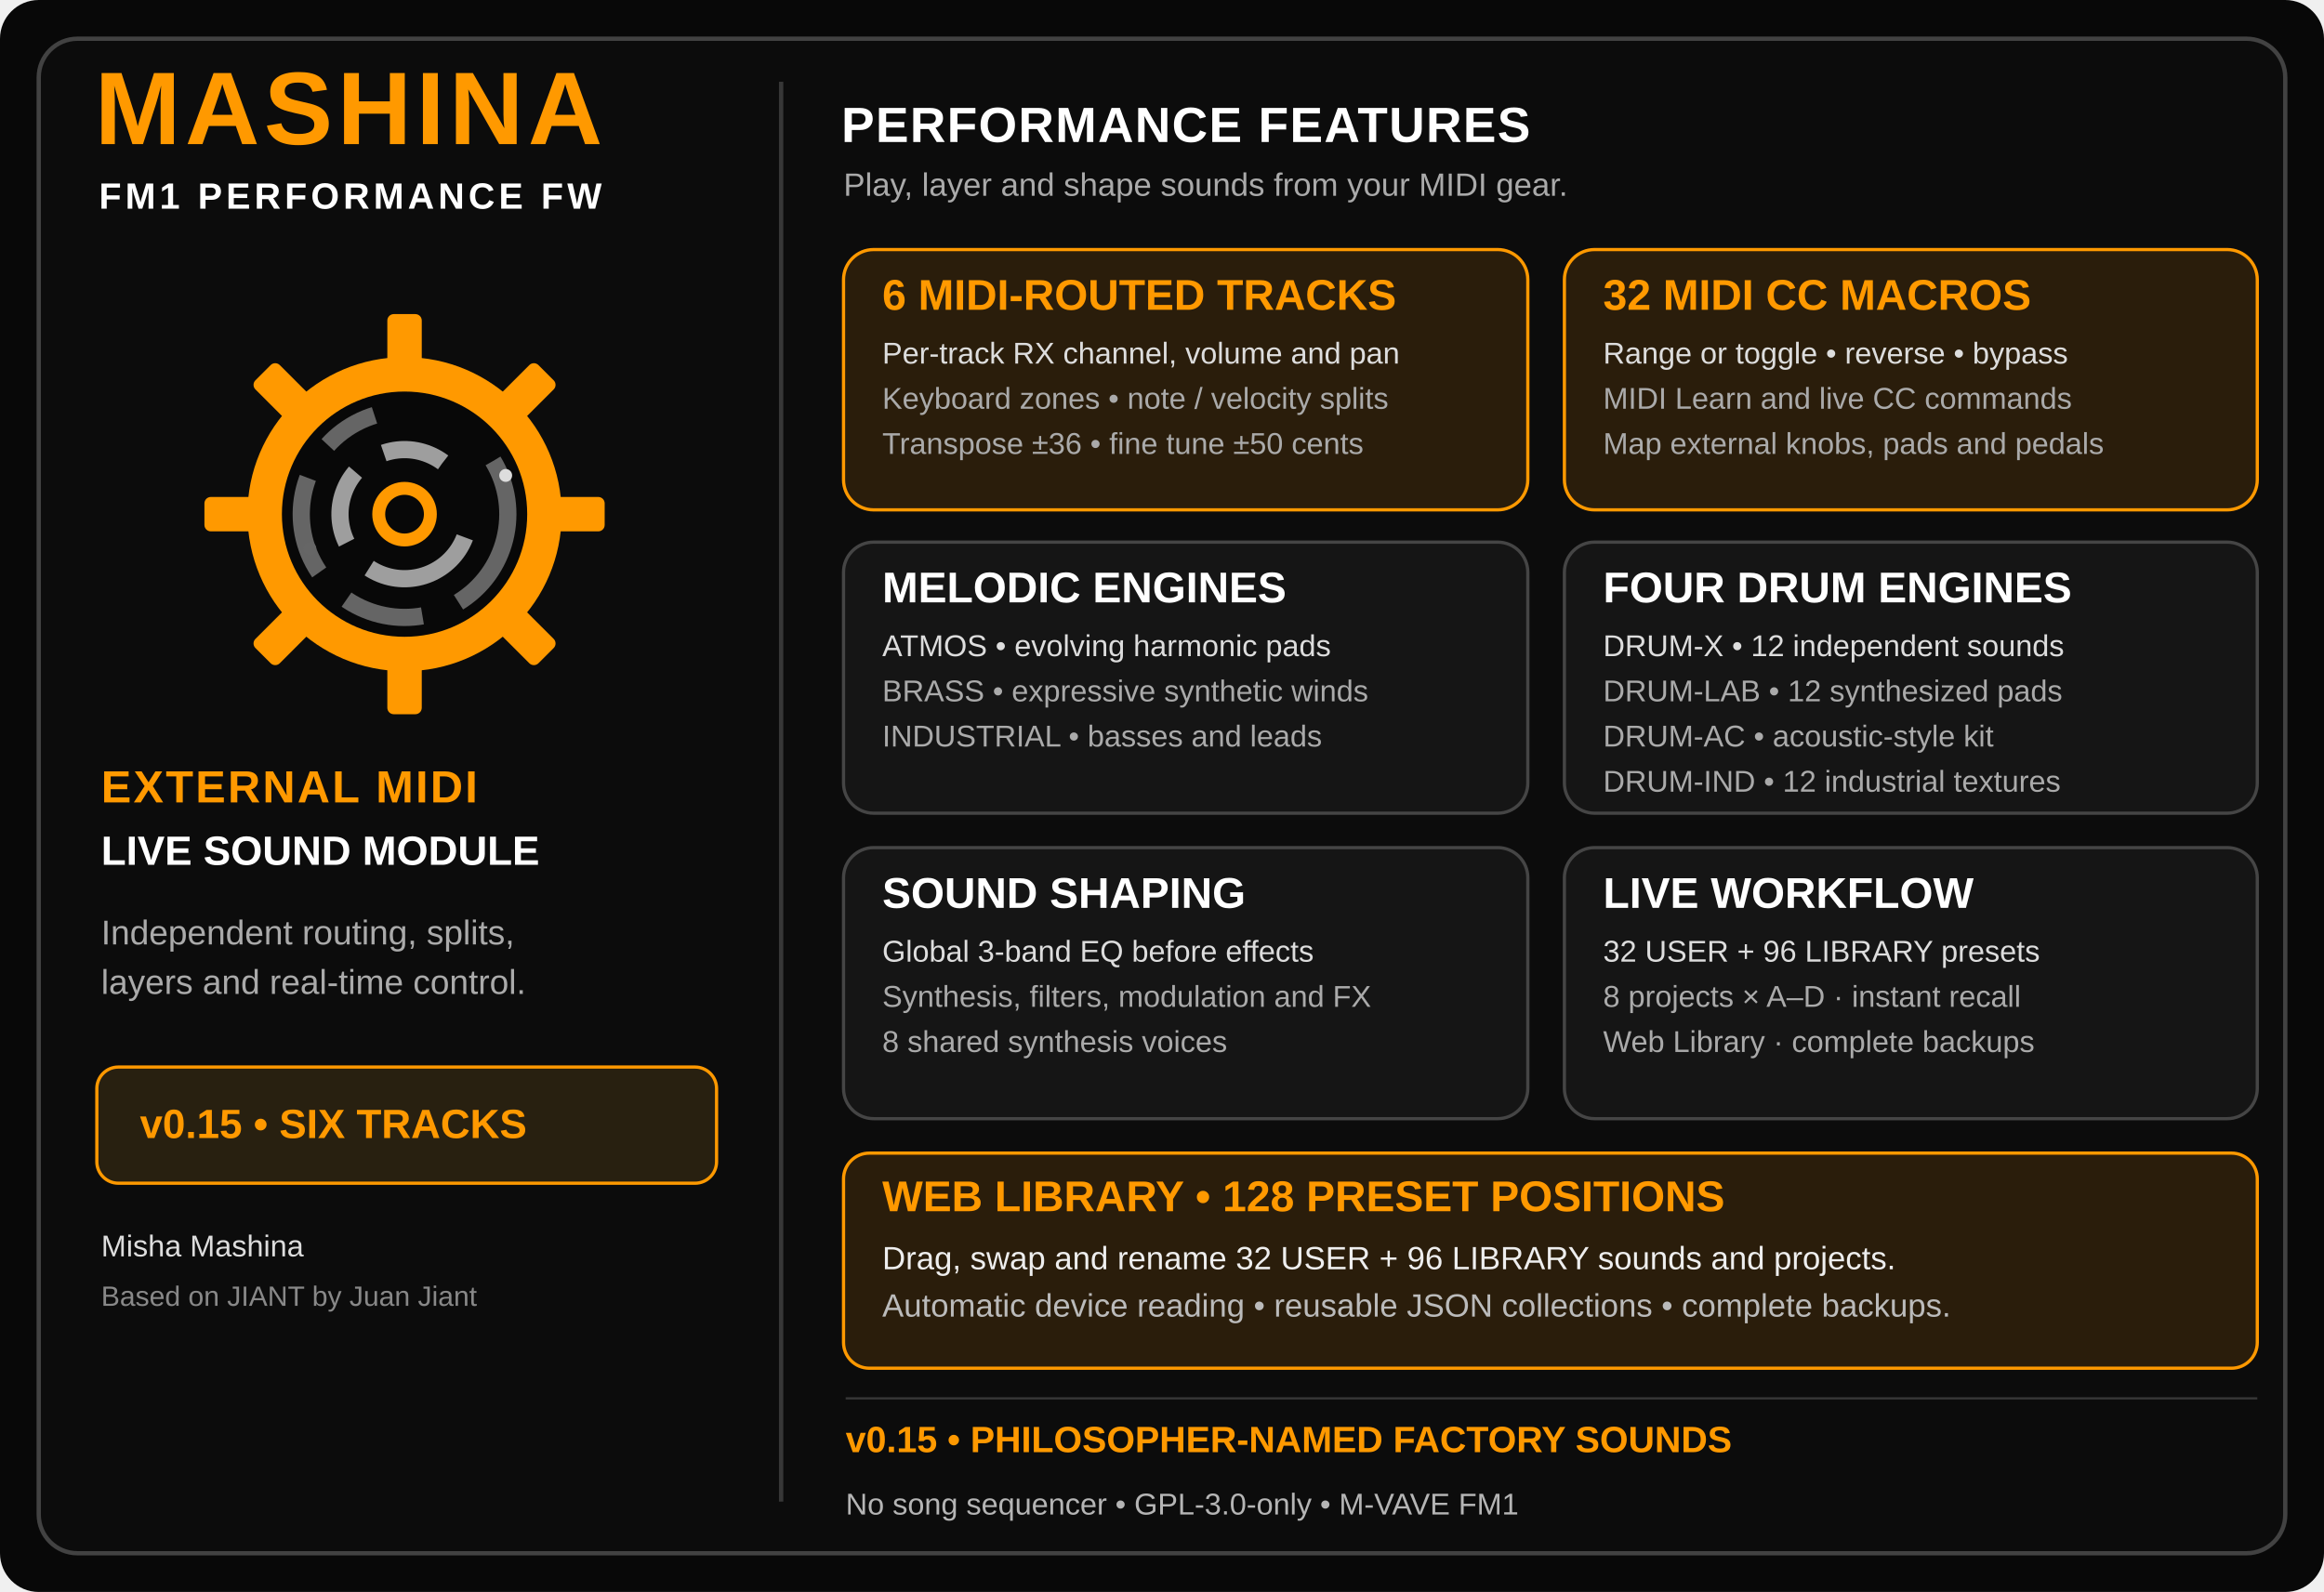
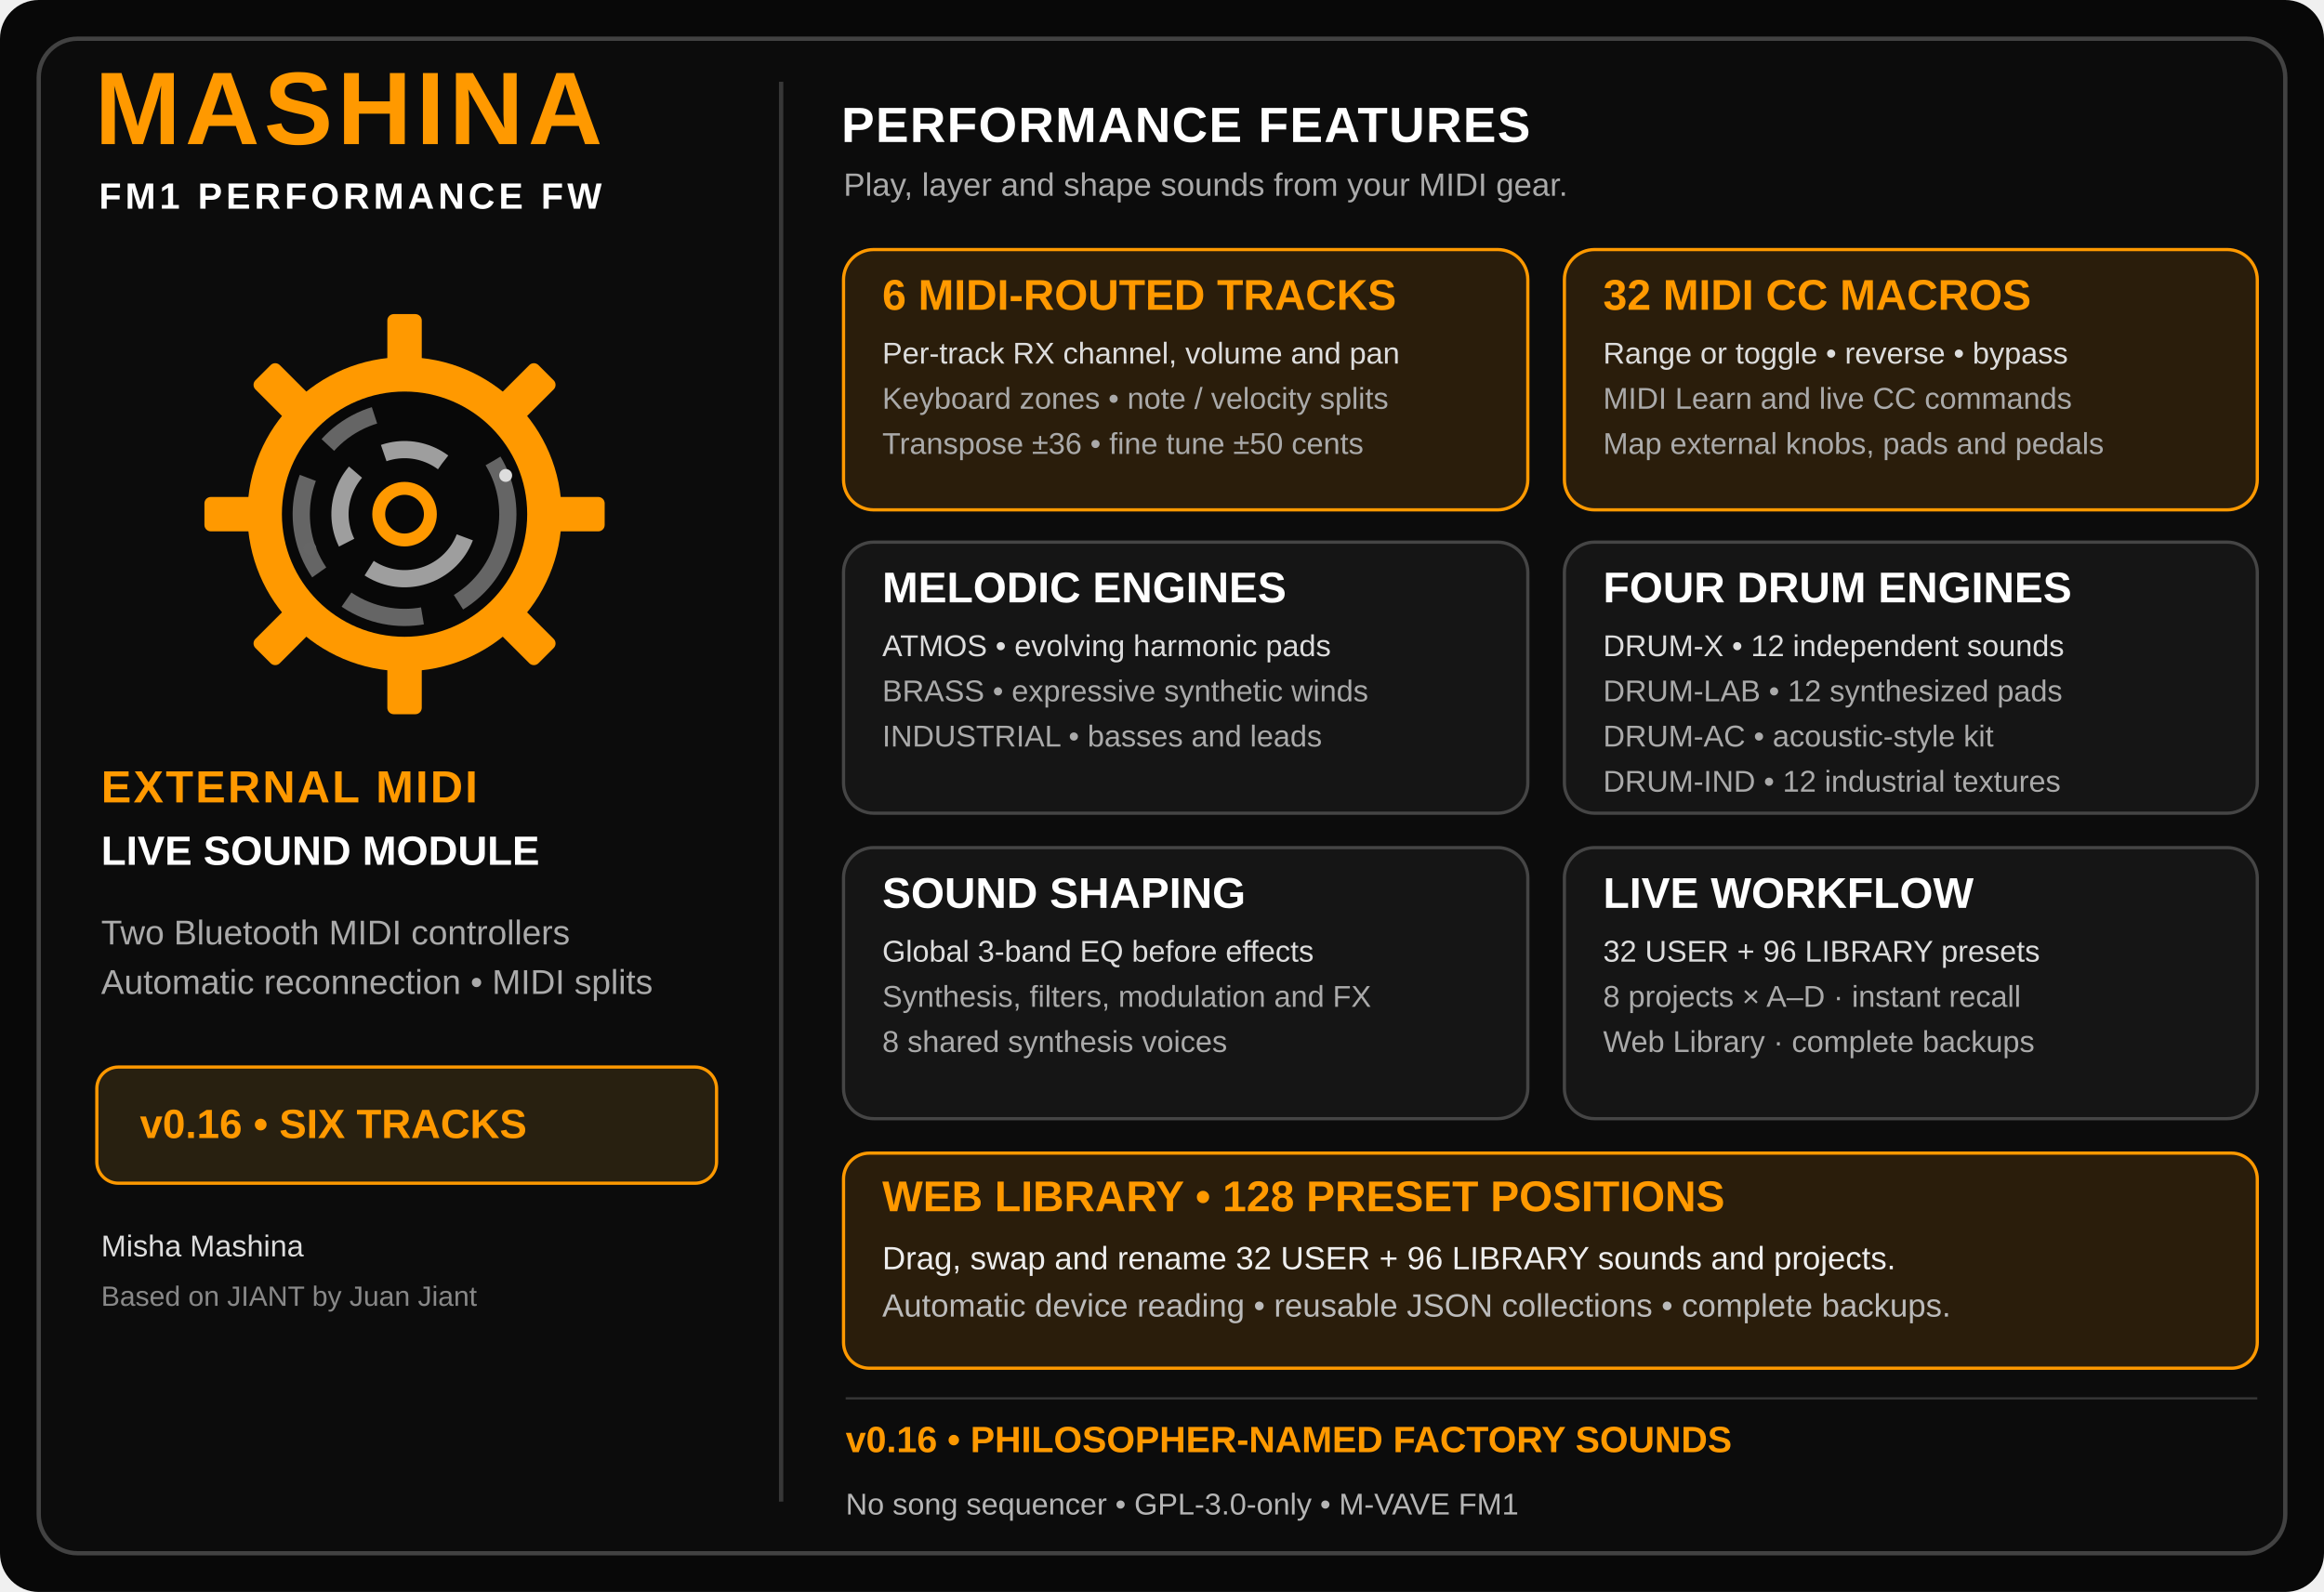
<svg xmlns="http://www.w3.org/2000/svg" width="1080" height="740" viewBox="0 0 1080 740" role="img" aria-labelledby="title description">
  <rect width="1080" height="740" rx="18" fill="#080808" />
  <rect x="18" y="18" width="1044" height="704" rx="18" fill="#0c0c0c" stroke="#424242" stroke-width="2" />
  <path d="M 363 38 V 698" stroke="#373737" stroke-width="2" />
  <text x="44" y="67" fill="#ff9900" font-family="Arial,Helvetica,sans-serif" font-size="48" font-weight="800" letter-spacing="2">MASHINA</text>
  <text x="46" y="97" fill="#fff" font-family="Arial,Helvetica,sans-serif" font-size="17" font-weight="600" letter-spacing="1.8">FM1 PERFORMANCE FW</text>
  <g transform="translate(188 239)">
    <rect x="-8" y="-93" width="16" height="30" rx="3" fill="#ff9900" transform="rotate(0)" />
    <rect x="-8" y="-93" width="16" height="30" rx="3" fill="#ff9900" transform="rotate(45)" />
    <rect x="-8" y="-93" width="16" height="30" rx="3" fill="#ff9900" transform="rotate(90)" />
    <rect x="-8" y="-93" width="16" height="30" rx="3" fill="#ff9900" transform="rotate(135)" />
    <rect x="-8" y="-93" width="16" height="30" rx="3" fill="#ff9900" transform="rotate(180)" />
    <rect x="-8" y="-93" width="16" height="30" rx="3" fill="#ff9900" transform="rotate(225)" />
    <rect x="-8" y="-93" width="16" height="30" rx="3" fill="#ff9900" transform="rotate(270)" />
    <rect x="-8" y="-93" width="16" height="30" rx="3" fill="#ff9900" transform="rotate(315)" />
    <circle r="73" fill="#ff9900" />
    <circle r="57" fill="#080808" />
    <circle r="48" fill="none" stroke="#656565" stroke-width="8" stroke-dasharray="75 18 37 18 46 18 26 64" transform="rotate(-31)" />
    <circle r="30" fill="none" stroke="#9e9e9e" stroke-width="8" stroke-dasharray="53 16 35 16 29 39" transform="rotate(22)" />
    <circle r="15" fill="#ff9900" />
    <circle r="9" fill="#080808" />
    <circle cx="47" cy="-18" r="3" fill="#ddd" />
    <circle cx="-44" cy="16" r="3" fill="#666" />
  </g>
  <text x="47" y="373" fill="#ff9900" font-family="Arial,Helvetica,sans-serif" font-size="21" font-weight="700" letter-spacing="1">EXTERNAL MIDI</text>
  <text x="47" y="402" fill="#fff" font-family="Arial,Helvetica,sans-serif" font-size="19" font-weight="600">LIVE SOUND MODULE</text>
-   <text x="47" y="439" fill="#aaa" font-family="Arial,Helvetica,sans-serif" font-size="16" font-weight="500">Independent routing, splits,</text>
-   <text x="47" y="462" fill="#aaa" font-family="Arial,Helvetica,sans-serif" font-size="16" font-weight="500">layers and real-time control.</text>
+   <text x="47" y="439" fill="#aaa" font-family="Arial,Helvetica,sans-serif" font-size="16" font-weight="500">Two Bluetooth MIDI controllers</text>
+   <text x="47" y="462" fill="#aaa" font-family="Arial,Helvetica,sans-serif" font-size="16" font-weight="500">Automatic reconnection • MIDI splits</text>
  <rect x="45" y="496" width="288" height="54" rx="10" fill="#282010" stroke="#ff9900" stroke-width="1.5" />
-   <text x="65" y="529" fill="#ff9900" font-family="Arial,Helvetica,sans-serif" font-size="19" font-weight="700">v0.15  •  SIX TRACKS</text>
+   <text x="65" y="529" fill="#ff9900" font-family="Arial,Helvetica,sans-serif" font-size="19" font-weight="700">v0.16  •  SIX TRACKS</text>
  <text x="47" y="584" fill="#ddd" font-family="Arial,Helvetica,sans-serif" font-size="14" font-weight="500">Misha Mashina</text>
  <text x="47" y="607" fill="#888" font-family="Arial,Helvetica,sans-serif" font-size="13" font-weight="500">Based on JIANT by Juan Jiant</text>
  <text x="391" y="66" fill="#fff" font-family="Arial,Helvetica,sans-serif" font-size="23" font-weight="750" letter-spacing=".6">PERFORMANCE FEATURES</text>
  <text x="392" y="91" fill="#aaa" font-family="Arial,Helvetica,sans-serif" font-size="15" font-weight="500">Play, layer and shape sounds from your MIDI gear.</text>
  <rect x="392" y="116" width="318" height="121" rx="14" fill="#2a1d0b" stroke="#ff9900" stroke-width="1.5" />
  <text x="410" y="144" fill="#ff9900" font-family="Arial,Helvetica,sans-serif" font-size="20" font-weight="700">6 MIDI-ROUTED TRACKS</text>
  <text x="410" y="169" fill="#ddd" font-family="Arial,Helvetica,sans-serif" font-size="14" font-weight="400">Per-track RX channel, volume and pan</text>
  <text x="410" y="190" fill="#aaa" font-family="Arial,Helvetica,sans-serif" font-size="14" font-weight="400">Keyboard zones • note / velocity splits</text>
  <text x="410" y="211" fill="#aaa" font-family="Arial,Helvetica,sans-serif" font-size="14" font-weight="400">Transpose ±36 • fine tune ±50 cents</text>
  <rect x="727" y="116" width="322" height="121" rx="14" fill="#2a1d0b" stroke="#ff9900" stroke-width="1.5" />
  <text x="745" y="144" fill="#ff9900" font-family="Arial,Helvetica,sans-serif" font-size="20" font-weight="700">32 MIDI CC MACROS</text>
  <text x="745" y="169" fill="#ddd" font-family="Arial,Helvetica,sans-serif" font-size="14" font-weight="400">Range or toggle • reverse • bypass</text>
  <text x="745" y="190" fill="#aaa" font-family="Arial,Helvetica,sans-serif" font-size="14" font-weight="400">MIDI Learn and live CC commands</text>
  <text x="745" y="211" fill="#aaa" font-family="Arial,Helvetica,sans-serif" font-size="14" font-weight="400">Map external knobs, pads and pedals</text>
  <rect x="392" y="252" width="318" height="126" rx="14" fill="#151515" stroke="#454545" stroke-width="1.5" />
  <text x="410" y="280" fill="#fff" font-family="Arial,Helvetica,sans-serif" font-size="20" font-weight="700">MELODIC ENGINES</text>
  <text x="410" y="305" fill="#ddd" font-family="Arial,Helvetica,sans-serif" font-size="14" font-weight="400">ATMOS • evolving harmonic pads</text>
  <text x="410" y="326" fill="#aaa" font-family="Arial,Helvetica,sans-serif" font-size="14" font-weight="400">BRASS • expressive synthetic winds</text>
  <text x="410" y="347" fill="#aaa" font-family="Arial,Helvetica,sans-serif" font-size="14" font-weight="400">INDUSTRIAL • basses and leads</text>
  <rect x="727" y="252" width="322" height="126" rx="14" fill="#151515" stroke="#454545" stroke-width="1.5" />
  <text x="745" y="280" fill="#fff" font-family="Arial,Helvetica,sans-serif" font-size="20" font-weight="700">FOUR DRUM ENGINES</text>
  <text x="745" y="305" fill="#ddd" font-family="Arial,Helvetica,sans-serif" font-size="14" font-weight="400">DRUM-X • 12 independent sounds</text>
  <text x="745" y="326" fill="#aaa" font-family="Arial,Helvetica,sans-serif" font-size="14" font-weight="400">DRUM-LAB • 12 synthesized pads</text>
  <text x="745" y="347" fill="#aaa" font-family="Arial,Helvetica,sans-serif" font-size="14" font-weight="400">DRUM-AC • acoustic-style kit</text>
  <text x="745" y="368" fill="#aaa" font-family="Arial,Helvetica,sans-serif" font-size="14" font-weight="400">DRUM-IND • 12 industrial textures</text>
  <rect x="392" y="394" width="318" height="126" rx="14" fill="#151515" stroke="#454545" stroke-width="1.5" />
  <text x="410" y="422" fill="#fff" font-family="Arial,Helvetica,sans-serif" font-size="20" font-weight="700">SOUND SHAPING</text>
  <text x="410" y="447" fill="#ddd" font-family="Arial,Helvetica,sans-serif" font-size="14" font-weight="400">Global 3-band EQ before effects</text>
  <text x="410" y="468" fill="#aaa" font-family="Arial,Helvetica,sans-serif" font-size="14" font-weight="400">Synthesis, filters, modulation and FX</text>
  <text x="410" y="489" fill="#aaa" font-family="Arial,Helvetica,sans-serif" font-size="14" font-weight="400">8 shared synthesis voices</text>
  <rect x="727" y="394" width="322" height="126" rx="14" fill="#151515" stroke="#454545" stroke-width="1.5" />
  <text x="745" y="422" fill="#fff" font-family="Arial,Helvetica,sans-serif" font-size="20" font-weight="700">LIVE WORKFLOW</text>
  <text x="745" y="447" fill="#ddd" font-family="Arial,Helvetica,sans-serif" font-size="14" font-weight="400">32 USER + 96 LIBRARY presets</text>
  <text x="745" y="468" fill="#aaa" font-family="Arial,Helvetica,sans-serif" font-size="14" font-weight="400">8 projects × A–D · instant recall</text>
  <text x="745" y="489" fill="#aaa" font-family="Arial,Helvetica,sans-serif" font-size="14" font-weight="400">Web Library · complete backups</text>
  <rect x="392" y="536" width="657" height="100" rx="12" fill="#2a1d0b" stroke="#ff9900" stroke-width="1.5" />
  <text x="410" y="563" fill="#ff9900" font-family="Arial,Helvetica,sans-serif" font-size="20" font-weight="700">WEB LIBRARY • 128 PRESET POSITIONS</text>
  <text x="410" y="590" fill="#eee" font-family="Arial,Helvetica,sans-serif" font-size="15">Drag, swap and rename 32 USER + 96 LIBRARY sounds and projects.</text>
  <text x="410" y="612" fill="#bbb" font-family="Arial,Helvetica,sans-serif" font-size="15">Automatic device reading • reusable JSON collections • complete backups.</text>
  <path d="M 393 650 H 1049" stroke="#383838" />
-   <text x="393" y="675" fill="#ff9900" font-family="Arial,Helvetica,sans-serif" font-size="17" font-weight="600">v0.15  •  PHILOSOPHER-NAMED FACTORY SOUNDS</text>
+   <text x="393" y="675" fill="#ff9900" font-family="Arial,Helvetica,sans-serif" font-size="17" font-weight="600">v0.16  •  PHILOSOPHER-NAMED FACTORY SOUNDS</text>
  <text x="393" y="704" fill="#b5b5b5" font-family="Arial,Helvetica,sans-serif" font-size="14" font-weight="500">No song sequencer  •  GPL-3.0-only  •  M-VAVE FM1</text>
</svg>
